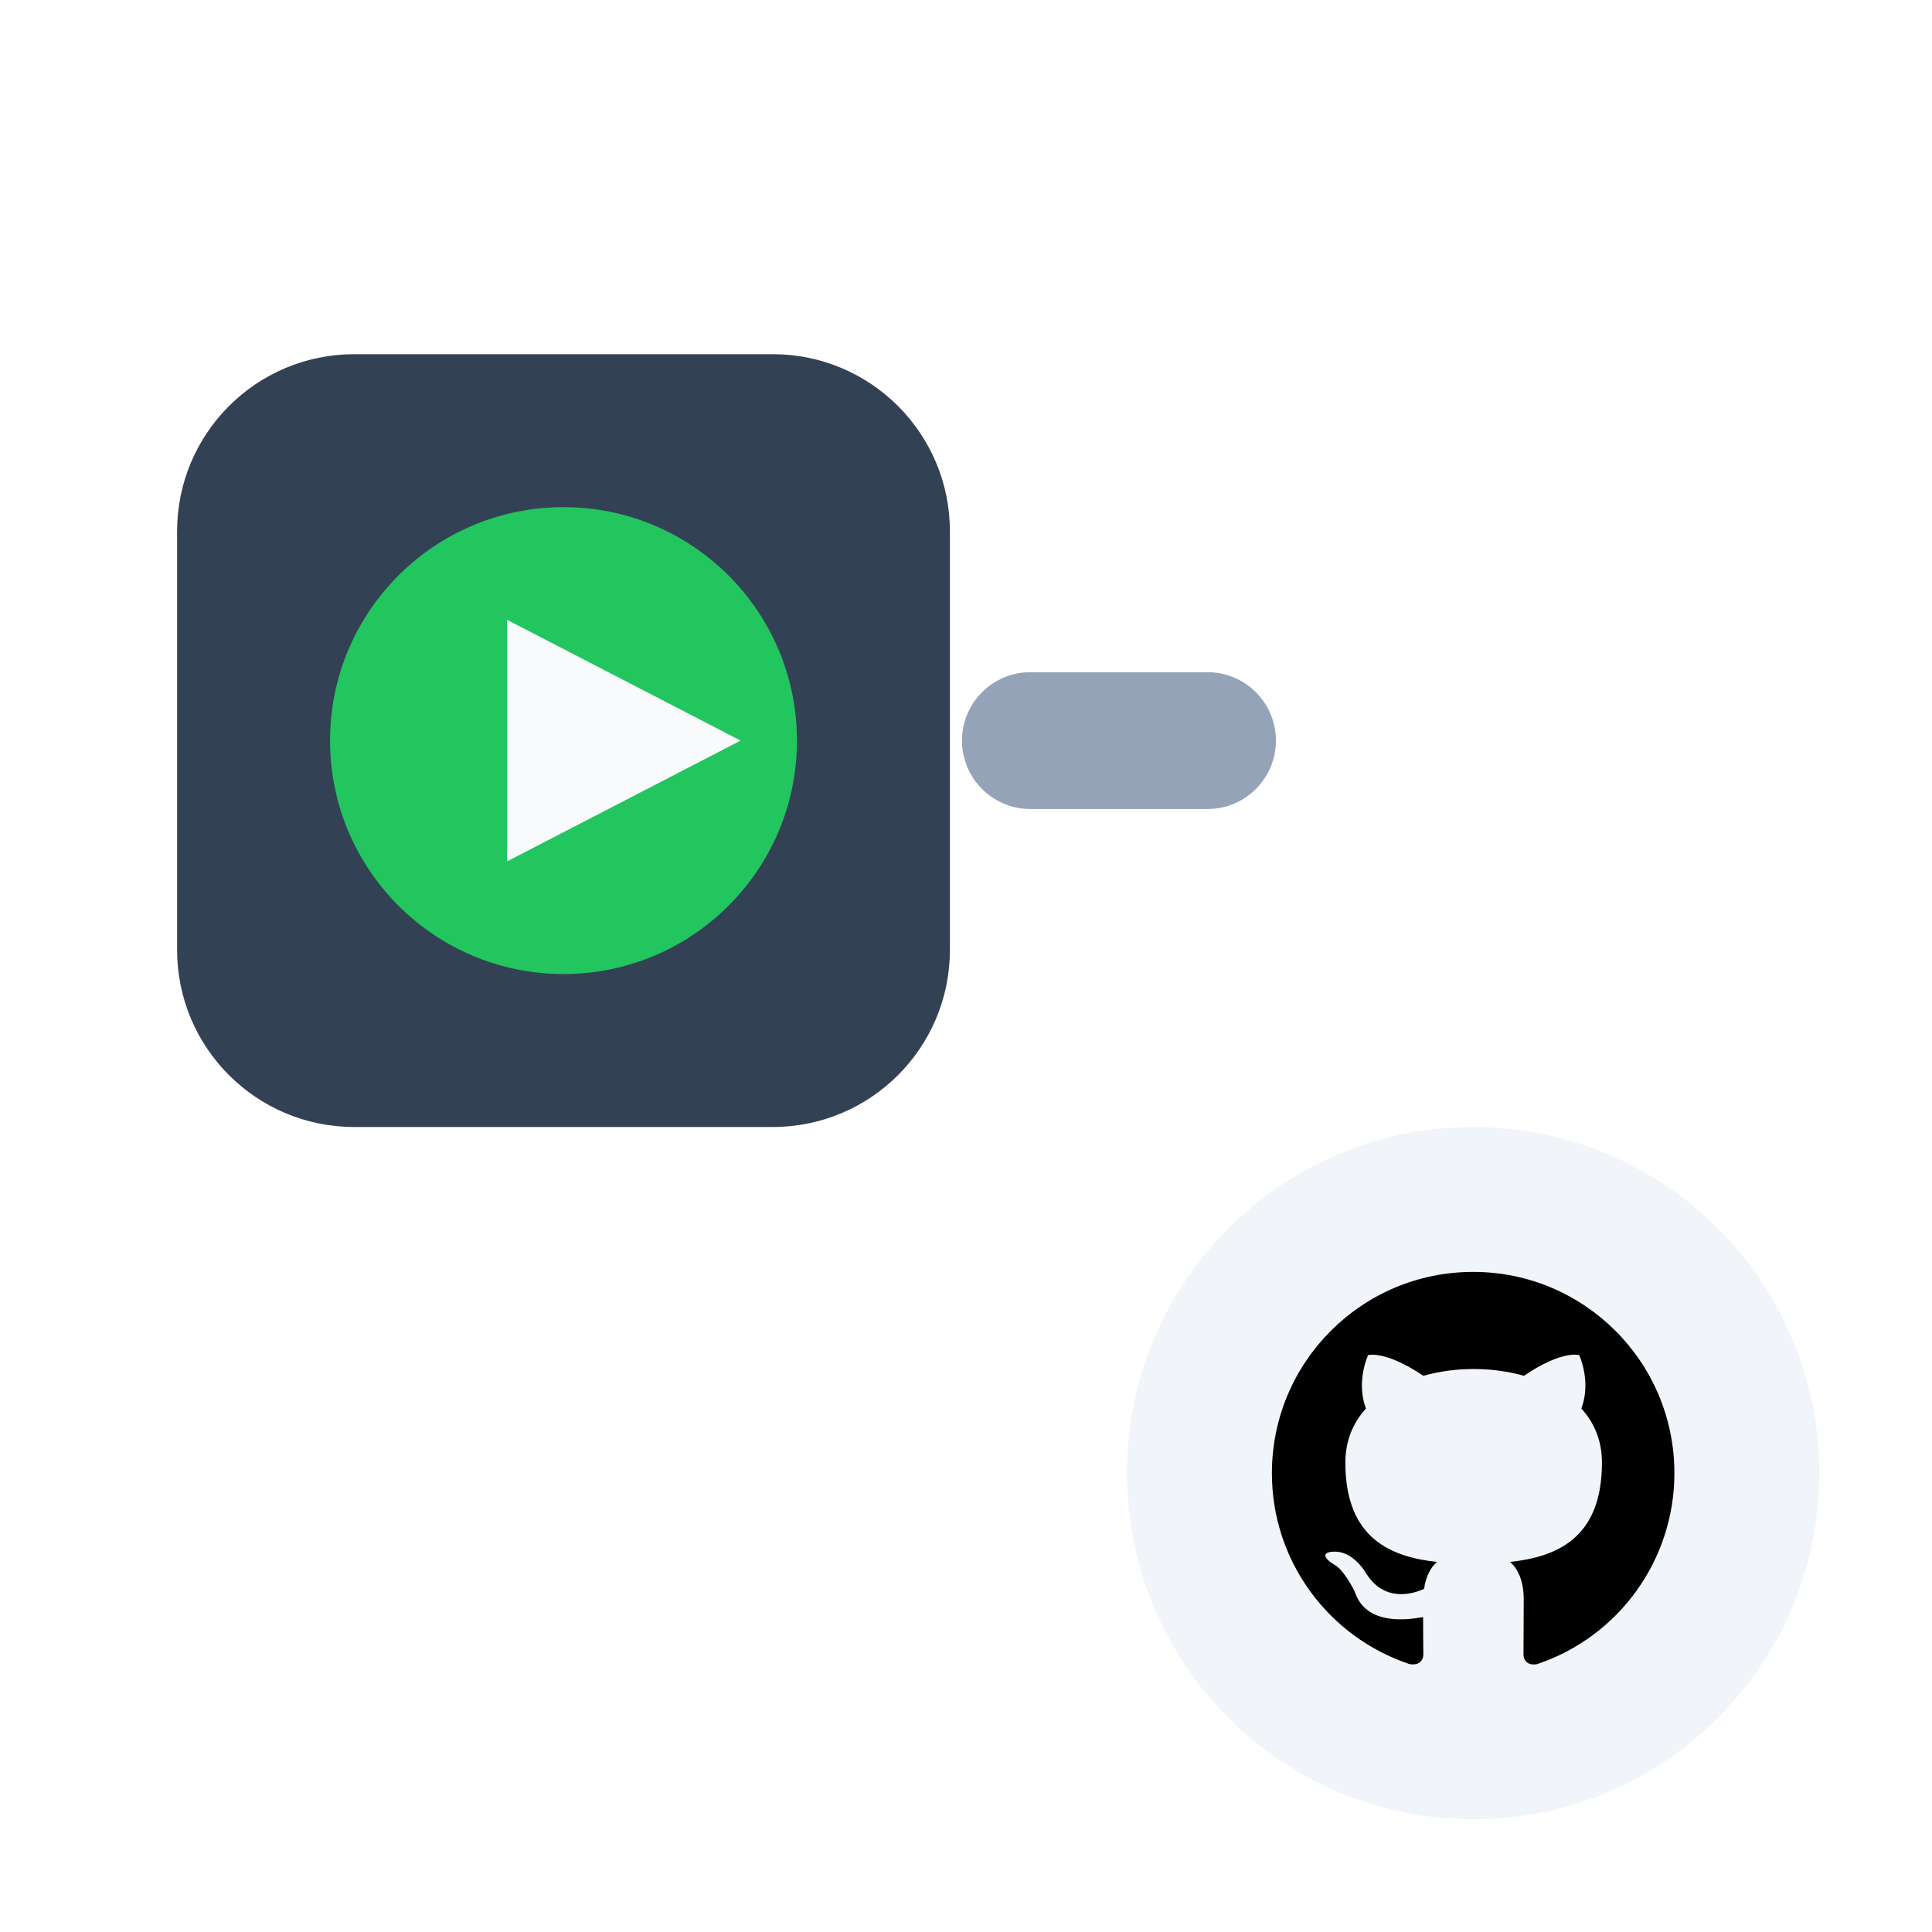
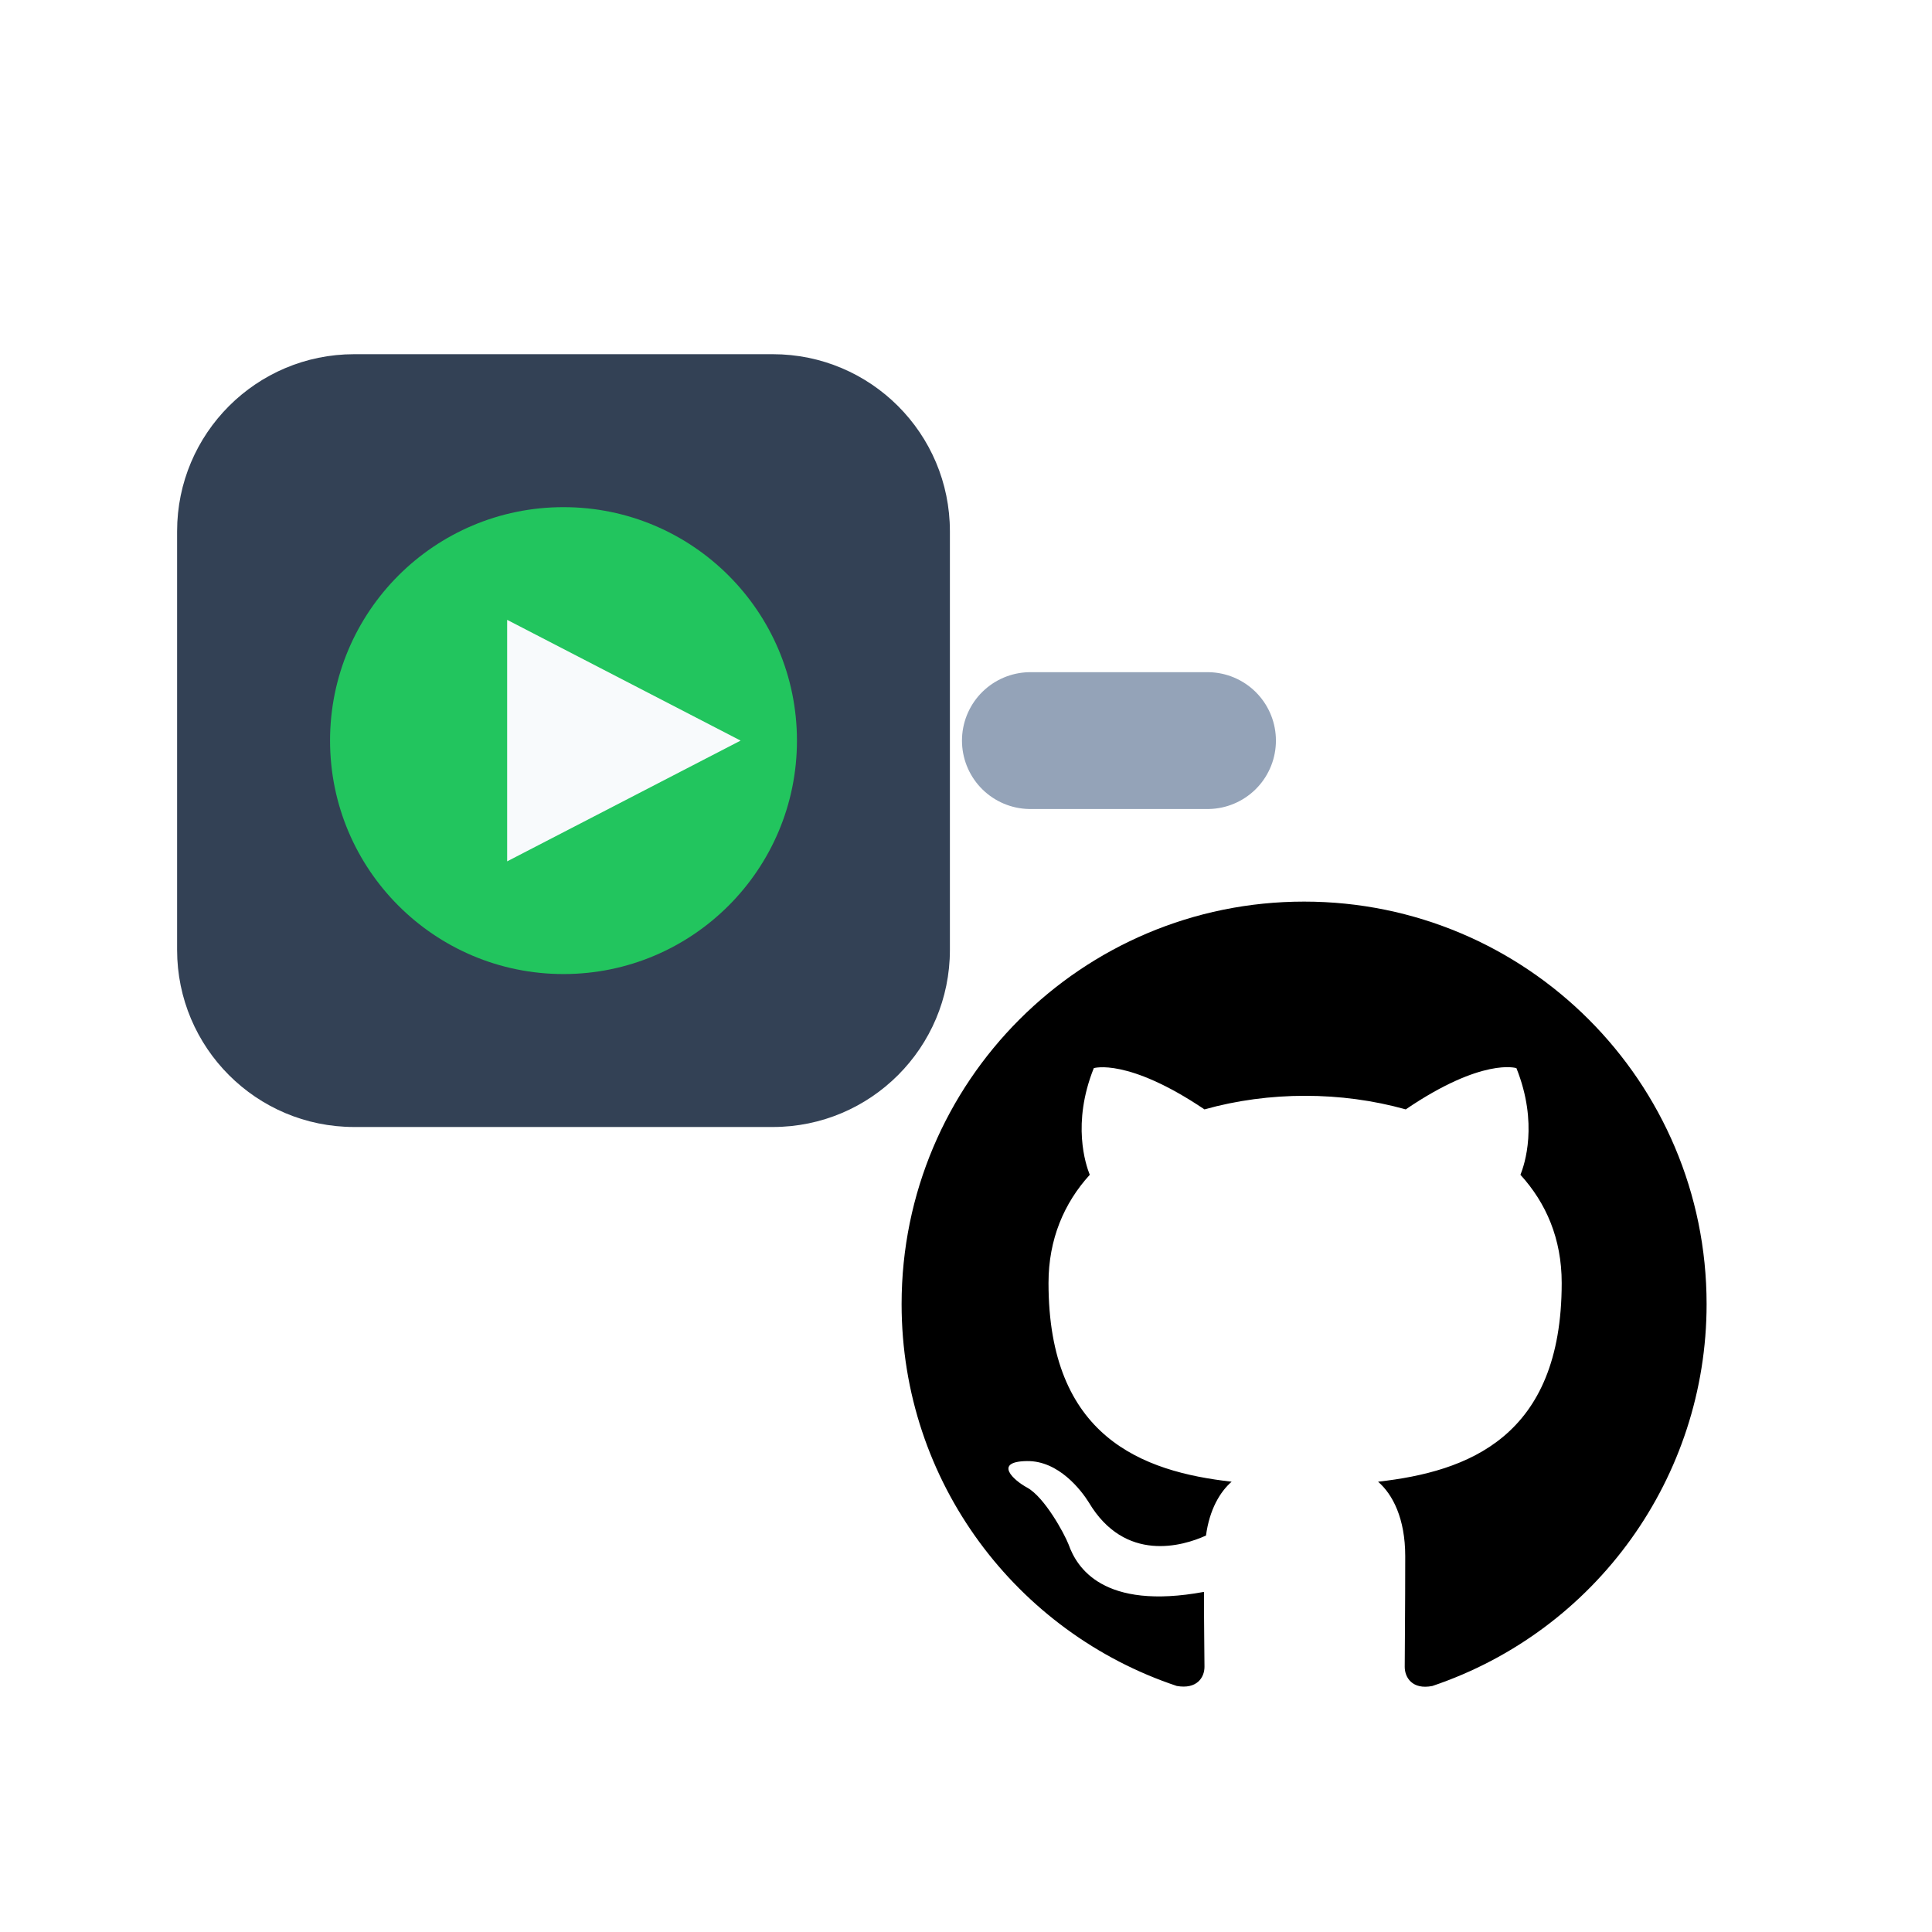
<svg xmlns="http://www.w3.org/2000/svg" viewBox="0 0 24 24" width="24" height="24">
  <rect x="2.2" y="4.4" width="9.6" height="9.6" rx="2.2" fill="#334155" />
  <circle cx="7" cy="9.2" r="2.9" fill="#22c55e" />
  <path d="M6.3 7.7 9.2 9.2l-2.9 1.5Z" fill="#f8fafc" />
  <path d="M12.8 9.2h2.2" stroke="#94a3b8" stroke-width="1.7" stroke-linecap="round" />
-   <circle cx="18.3" cy="18.3" r="4.3" fill="#f1f5f9" />
-   <path d="M8 0C3.58 0 0 3.58 0 8c0 3.54 2.29 6.53 5.47 7.59.4.07.55-.17.55-.38 0-.19-.01-.82-.01-1.49-2.01.37-2.53-.49-2.69-.94-.09-.23-.48-.94-.82-1.13-.28-.15-.68-.52-.01-.53.63-.01 1.08.58 1.23.82.72 1.21 1.87.87 2.33.66.07-.52.28-.87.51-1.07-1.78-.2-3.64-.89-3.64-3.95 0-.87.31-1.59.82-2.15-.08-.2-.36-1.02.08-2.12 0 0 .67-.21 2.2.82.64-.18 1.32-.27 2-.27s1.36.09 2 .27c1.53-1.04 2.2-.82 2.2-.82.44 1.1.16 1.92.08 2.12.51.56.82 1.27.82 2.15 0 3.07-1.87 3.75-3.65 3.95.29.25.54.73.54 1.48 0 1.07-.01 1.93-.01 2.2 0 .21.15.46.55.38A8.01 8.01 0 0 0 16 8c0-4.42-3.58-8-8-8" transform="translate(15.8 15.8) scale(0.3125)" fill="#000" />
+   <path d="M8 0C3.58 0 0 3.58 0 8c0 3.54 2.29 6.53 5.47 7.59.4.07.55-.17.55-.38 0-.19-.01-.82-.01-1.49-2.01.37-2.53-.49-2.69-.94-.09-.23-.48-.94-.82-1.13-.28-.15-.68-.52-.01-.53.63-.01 1.08.58 1.23.82.72 1.21 1.87.87 2.33.66.07-.52.28-.87.51-1.07-1.78-.2-3.64-.89-3.64-3.95 0-.87.31-1.59.82-2.15-.08-.2-.36-1.02.08-2.12 0 0 .67-.21 2.2.82.64-.18 1.32-.27 2-.27s1.36.09 2 .27c1.53-1.04 2.2-.82 2.2-.82.44 1.1.16 1.92.08 2.12.51.56.82 1.27.82 2.15 0 3.07-1.87 3.75-3.65 3.95.29.25.54.73.54 1.48 0 1.07-.01 1.93-.01 2.2 0 .21.15.46.55.38A8.01 8.01 0 0 0 16 8c0-4.42-3.58-8-8-8" transform="translate(11.2 11.2) scale(0.625)" fill="#000" />
</svg>
